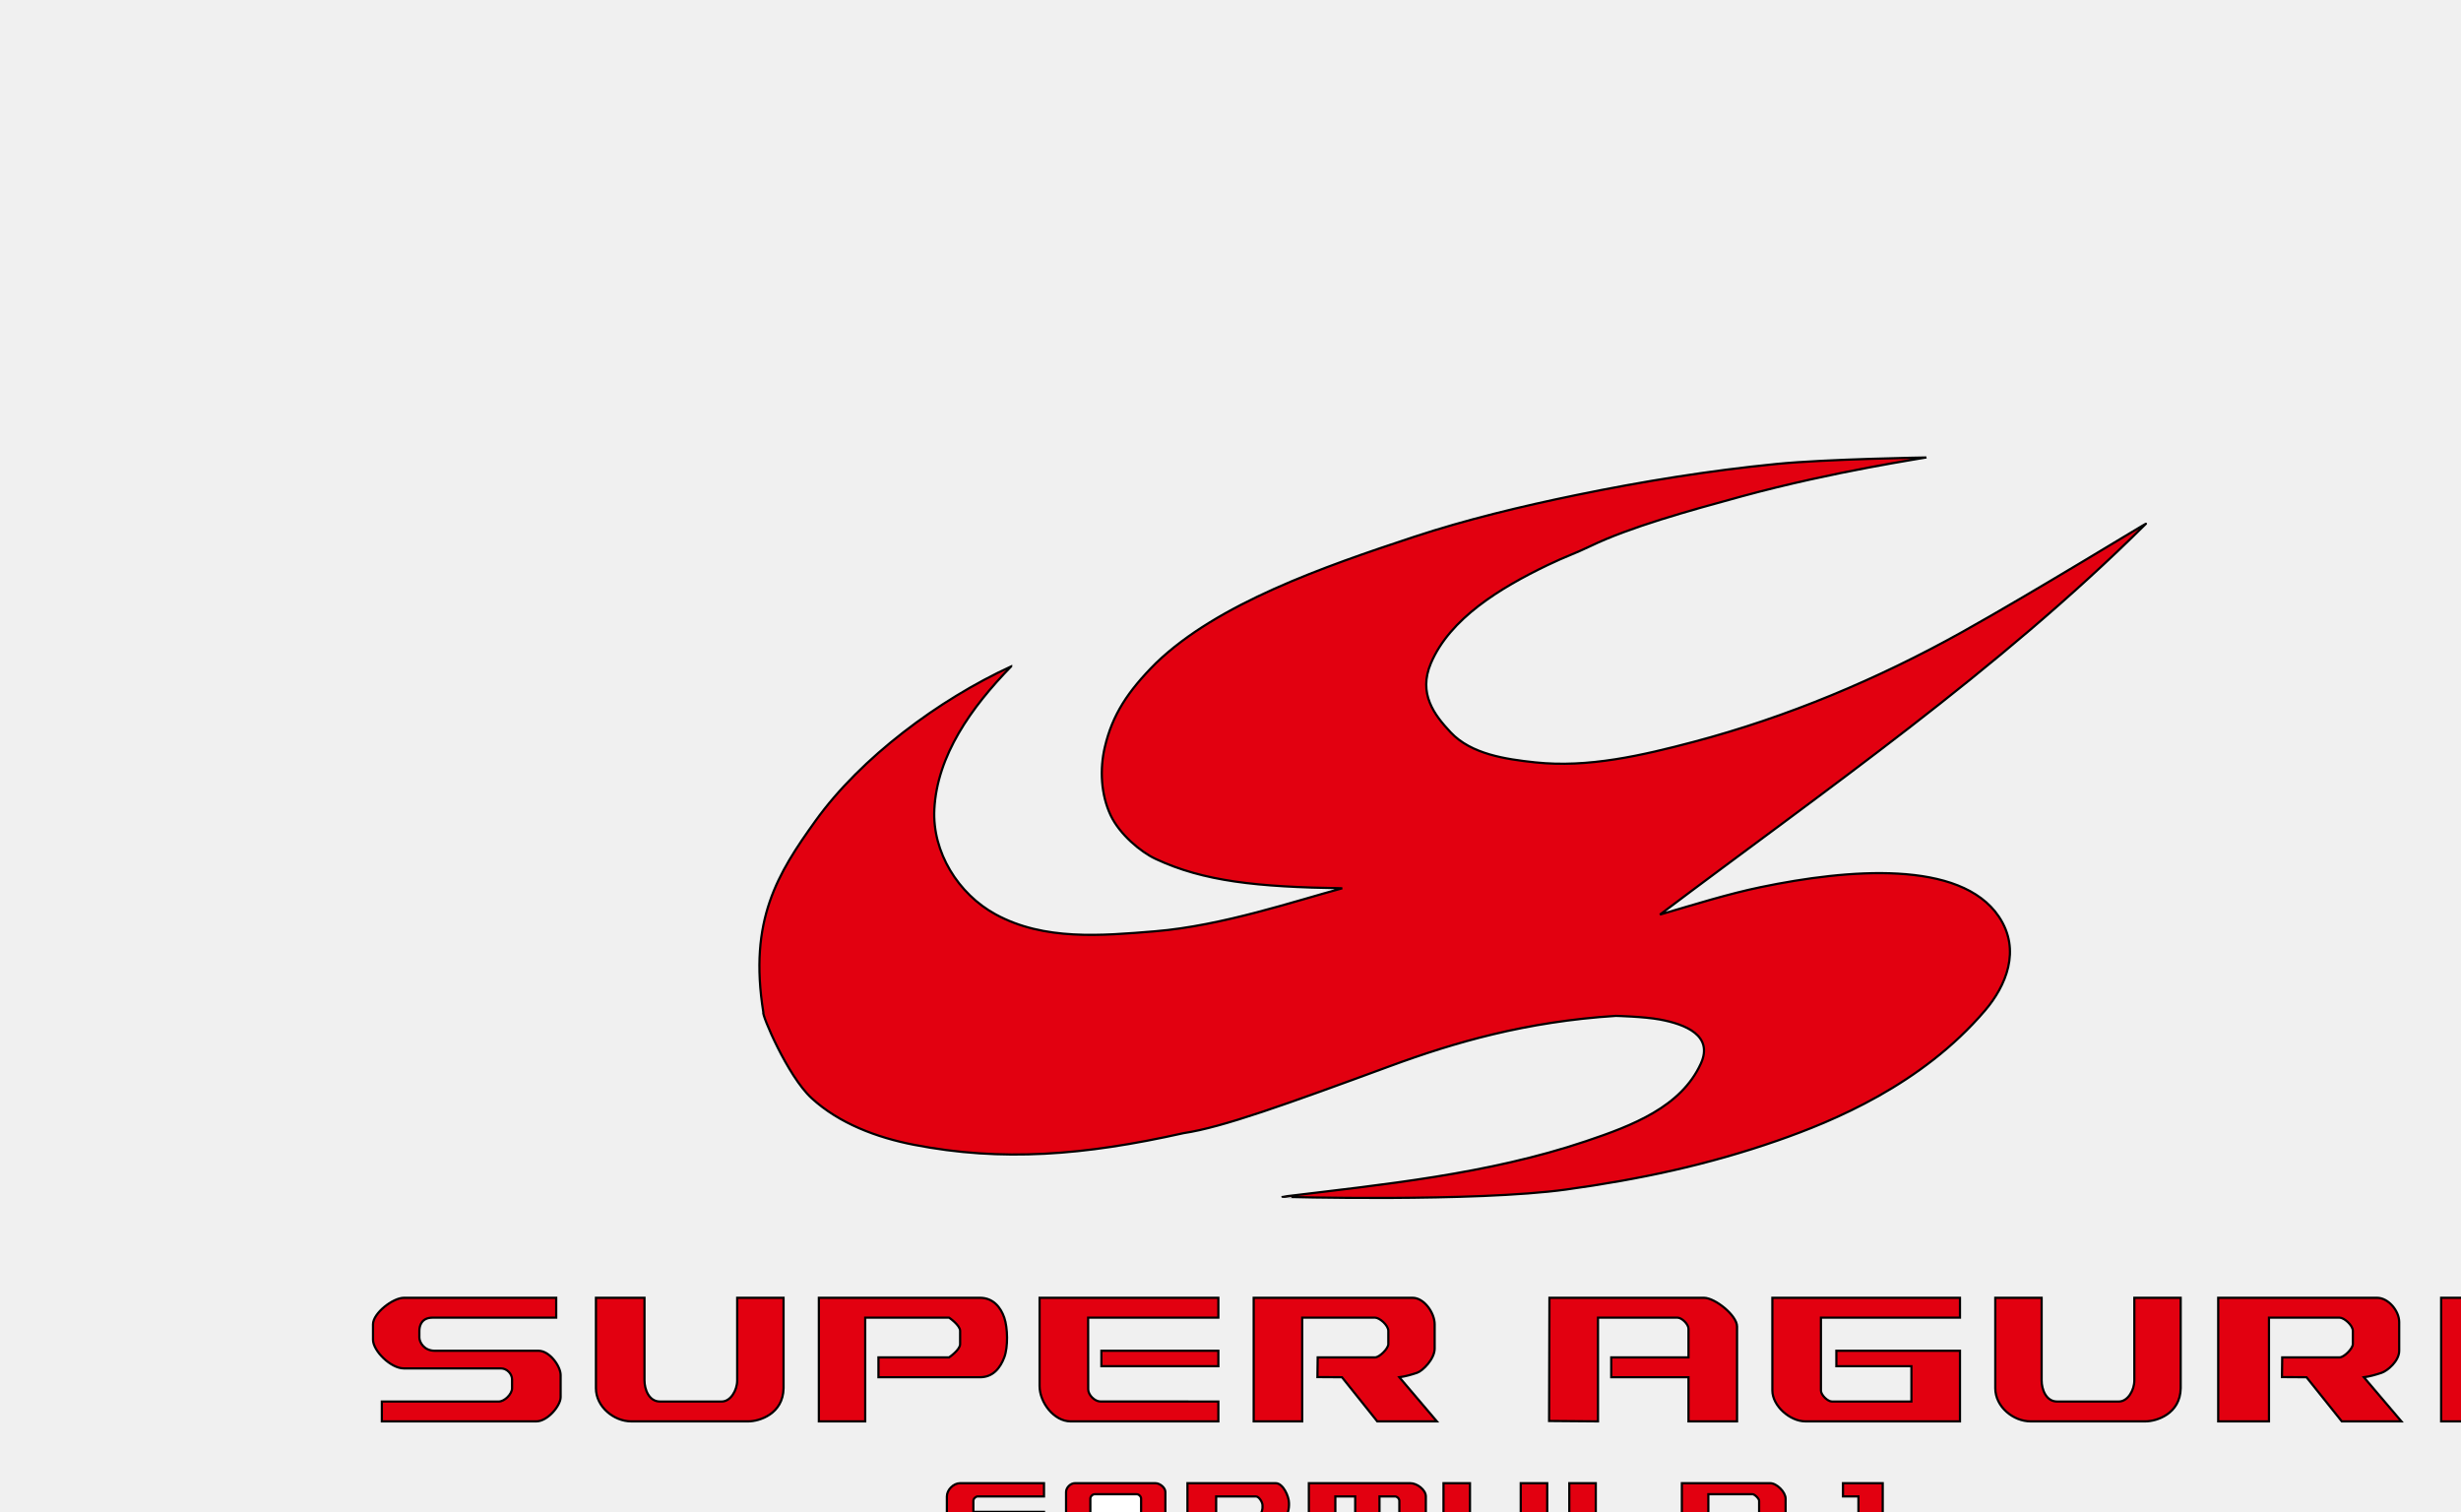
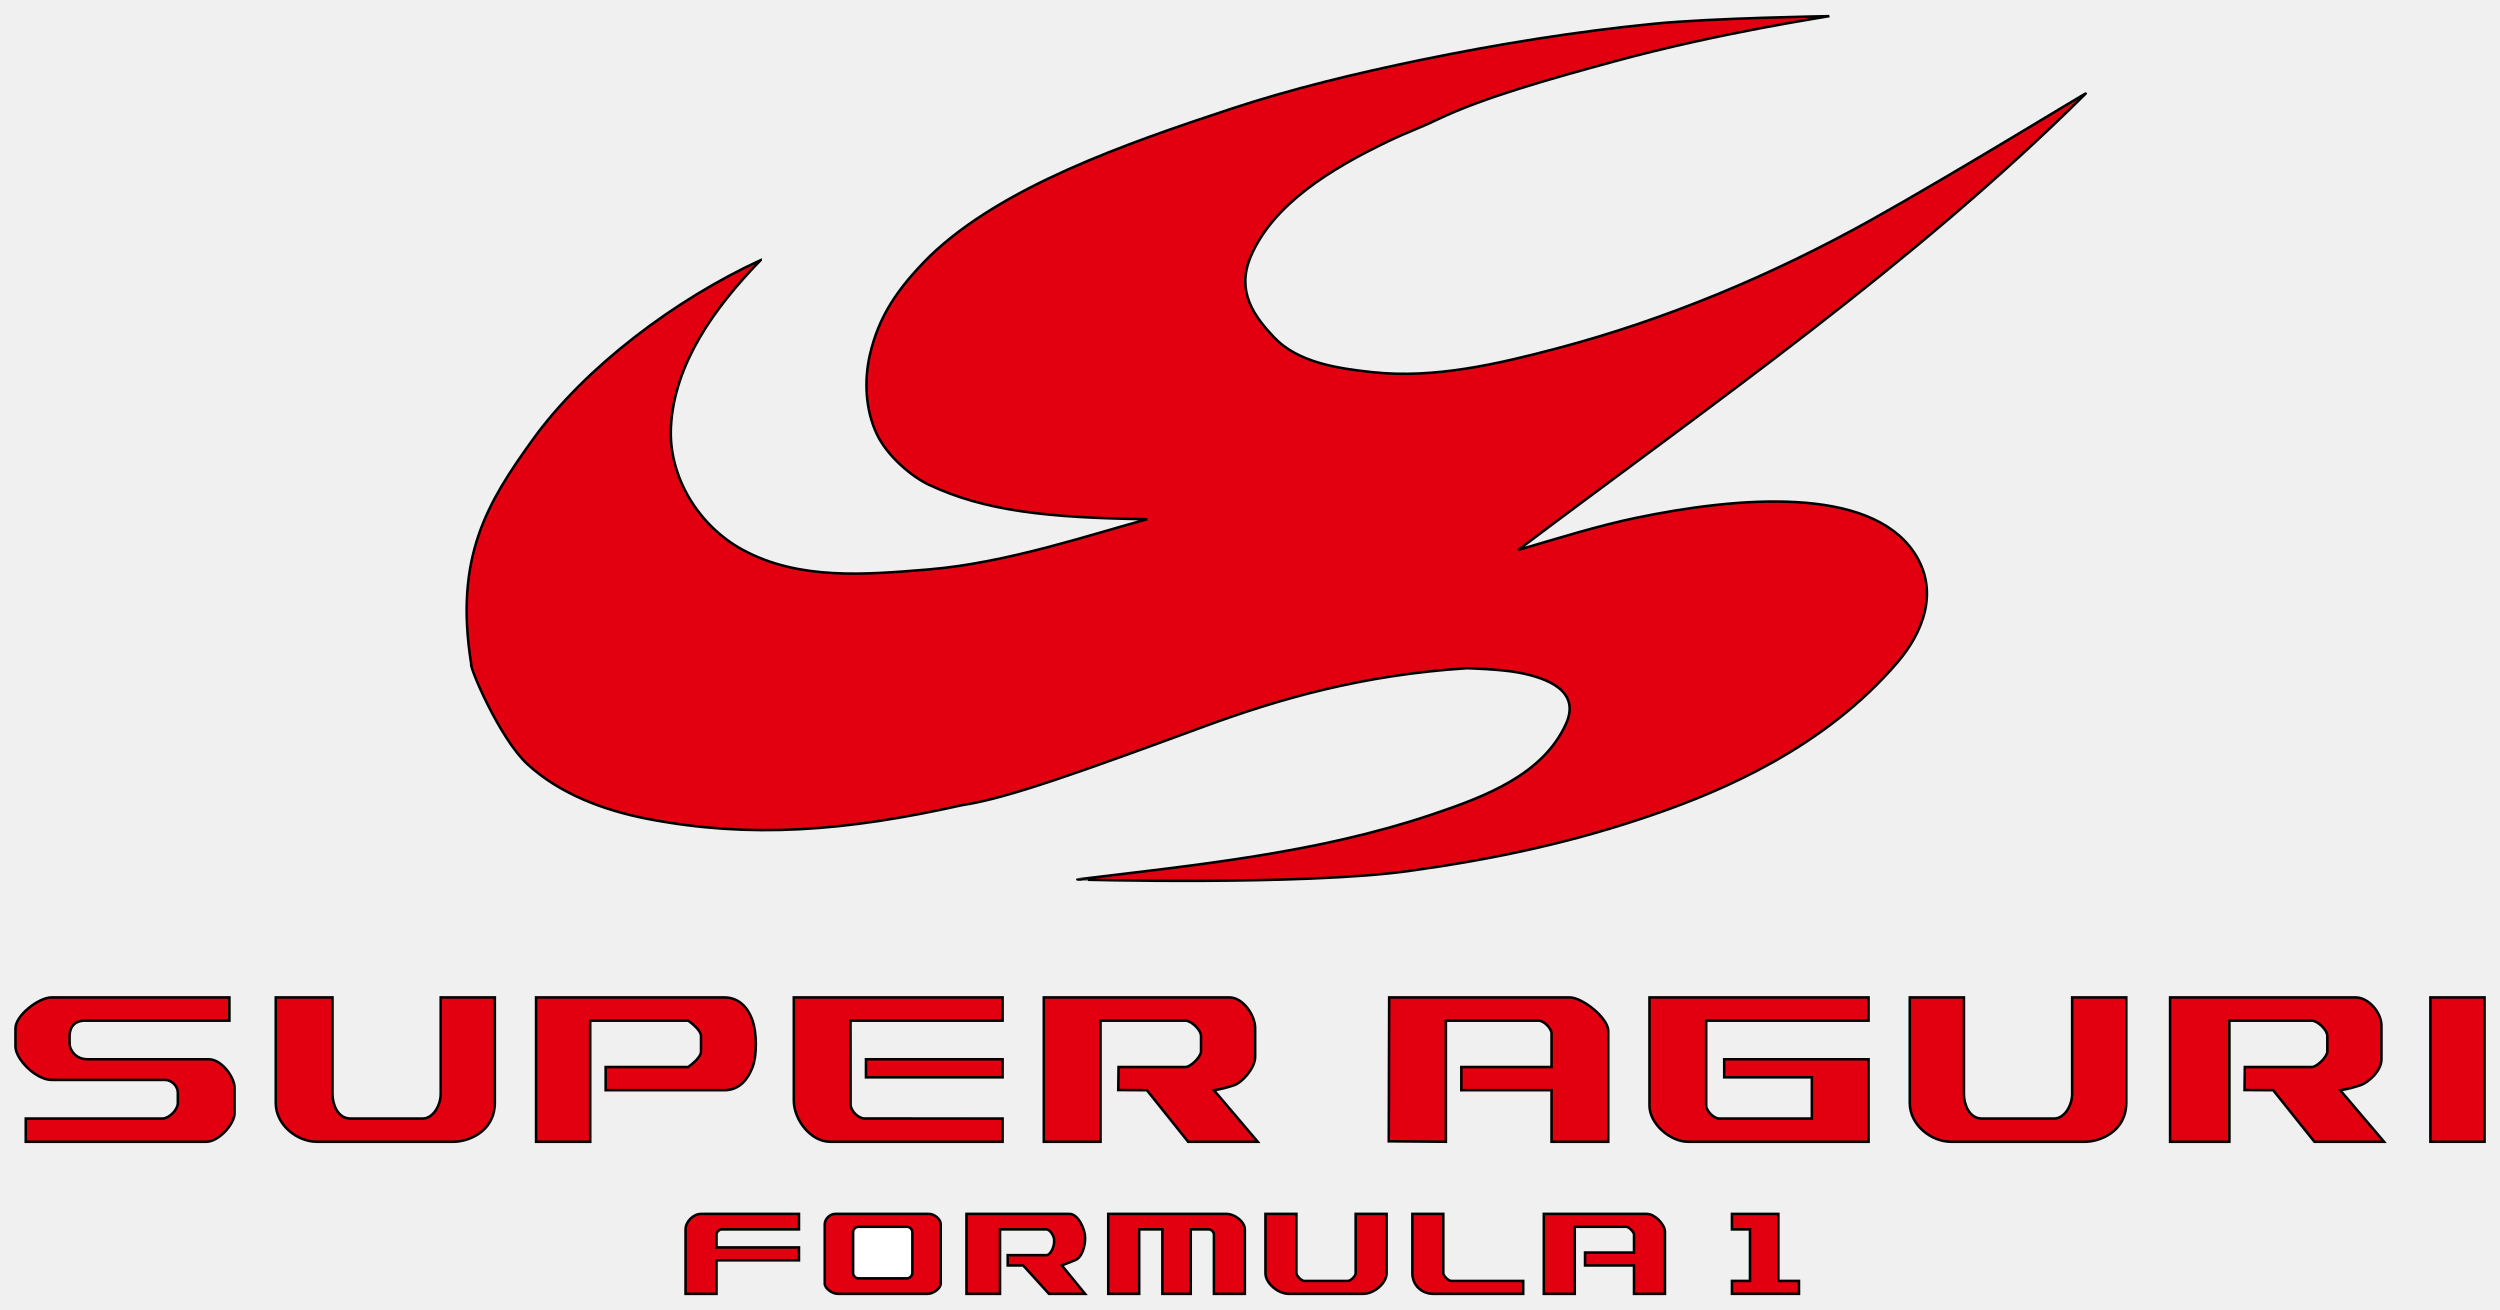
- <svg xmlns="http://www.w3.org/2000/svg" id="svg2985" version="1.1" width="1115" height="685" viewBox="-145 -185 1115 685">
+ <svg xmlns="http://www.w3.org/2000/svg" id="svg2985" version="1.1" width="100%" height="100%" viewBox="18 16 970 508">
  <defs id="defs2989" />
  <g id="layer4" style="display:inline">
    <path style="fill:#e20010;fill-opacity:1;stroke:#000000;stroke-width:1px;stroke-linecap:butt;stroke-linejoin:miter;stroke-opacity:1" d="m 284,493 0,25 12,0 0,-13 32,0 0,-5 -32,0 0,-5 c 0,-1 1.057,-2 2,-2 l 30,0 0,-6 -38,0 c -3,0 -6,3 -6,6 z" id="path3097" />
    <path style="fill:#e20010;fill-opacity:1;stroke:#000000;stroke-width:1px;stroke-linecap:butt;stroke-linejoin:miter;stroke-opacity:1" d="m 342,487 c -2,0 -4,2 -4,4 l 0,23 c 0,2 3,4 5,4 l 35,0 c 2,0 5,-2 5,-4 l 0,-23 c 0,-2 -2.503,-4 -4.503,-4 z" id="path3099" />
    <path style="fill:#ffffff;stroke:#000000;stroke-width:1px;stroke-linecap:butt;stroke-linejoin:miter;stroke-opacity:1" d="m 351,492 c -1,0 -2,1 -2,2 l 0,16 c 0,1 1,2 2,2 l 19,0 c 1,0 1.962,-1.058 2,-2 l 0,-16 c 0,-1 -1,-2 -2,-2 z" id="path3101" />
    <path style="fill:#e20010;fill-opacity:1;stroke:#000000;stroke-width:1px;stroke-linecap:butt;stroke-linejoin:miter;stroke-opacity:1" d="m 393,487 0,31 13,0 0,-25 18,0 c 1.414,0 3,2.586 3,4 0,1 0,0 0,1 0,1.667 -1.333,5 -3,5 l -15,0 0,4 6,0 10,11 14,0 -9,-11 c 0,0 4.051,-1.684 5,-2 3,-1 4,-6 4,-8 0,-1.333 0,0.333 0,-1 0,-3 -2.667,-9 -6,-9 z" id="path3103" />
    <path style="fill:#e20010;fill-opacity:1;stroke:#000000;stroke-width:1px;stroke-linecap:butt;stroke-linejoin:miter;stroke-opacity:1" d="m 448,487 0,31 12,0 0,-25 9,0 0,25 11,0 0,-25 7,0 c 1,0 2,1 2,2 l 0,23 12,0 0,-25 c 0,-3 -4,-6 -7,-6 z" id="path3105" />
    <path style="fill:#e20010;fill-opacity:1;stroke:#000000;stroke-width:1px;stroke-linecap:butt;stroke-linejoin:miter;stroke-opacity:1" d="m 509,487 0,23 c 0,4 5,8 9,8 l 29,0 c 4,0 9,-4 9,-8 l 0,-23 -12,0 0,23 c 0,1.177 -2,3 -3,3 l -17,0 c -1,0 -3,-2 -3,-3 l 0,-23 z" id="path3107" />
    <path style="fill:#e20010;fill-opacity:1;stroke:#000000;stroke-width:1px;stroke-linecap:butt;stroke-linejoin:miter;stroke-opacity:1" d="m 566,487 0,23 c 0,5 4,8 8,8 l 35,0 0,-5 -28,0 c -1,0 -3,-2 -3,-3 l 0,-23 z" id="path3109" />
    <path style="fill:#e20010;fill-opacity:1;stroke:#000000;stroke-width:1px;stroke-linecap:butt;stroke-linejoin:miter;stroke-opacity:1" d="m 617,487 0,31 12,0 0,-26 20,0 c 1,0 3,2 3,3 l 0,7 -19,0 0,5 19,0 0,11 12,0 0,-24 c 0,-3 -4,-7 -7,-7 z" id="path3111" />
    <path style="fill:#e20010;fill-opacity:1;stroke:#000000;stroke-width:1px;stroke-linecap:butt;stroke-linejoin:miter;stroke-opacity:1" d="m 690,487 0,6 7,0 0,20 -7,0 0,5 26,0 0,-5 -8,0 0,-26 z" id="path3113" />
  </g>
  <g id="layer2" style="display:inline">
    <path style="fill:#e20010;stroke:#000000;stroke-width:1px;stroke-linecap:butt;stroke-linejoin:miter;stroke-opacity:1;fill-opacity:1" d="m 313.121,116.939 c -32.714,15.02 -68.104,41.339 -88.615,69.926 -17.124,23.867 -30.386,44.999 -23.656,86.845 -0.878,0.702 10.917,28.782 21.852,38.835 12.464,11.458 29.582,17.86 46.199,21.104 40.07,7.823 77.352,4.839 122.366,-5.251 17.594,-2.614 46.055,-12.907 93.839,-30.482 28.842,-10.608 61.256,-20.045 101.994,-22.643 0,0 12.753,0.32 19.891,1.642 11.846,2.194 24.363,7.357 18.589,20.004 -8.96,19.623 -30.97,28.045 -52.021,35.125 -44.754,15.052 -91.694,19.572 -137.522,25.171 -0.122,0.122 87.404,2.408 128.476,-3.254 33.195,-4.576 64.102,-11.134 95.75,-22.146 25.37,-8.827 65.438,-25.389 94.056,-58.936 9.462,-11.091 16.532,-27.35 6.319,-42.56 -17.39,-25.899 -68.355,-21.609 -107.913,-13.379 -14.759,3.071 -29.58,7.723 -45.649,12.437 75.196,-56.652 152.783,-110.209 220.128,-177.02 1.847,-1.483 -50.144,30.545 -83.196,48.985 -38.17,21.295 -79.334,38.574 -121.709,49.78 -23.312,6.165 -47.763,11.851 -71.74,9.293 -13.475,-1.438 -29.035,-3.73 -38.309,-13.611 -7.432,-7.919 -14.816,-17.554 -8.941,-31.331 8.631,-20.236 31.214,-34.04 52.977,-44.487 8.441,-4.052 11.699,-4.905 19.216,-8.519 18.016,-8.663 44.254,-15.938 68.776,-22.615 41.843,-11.393 82.975,-17.379 83.452,-17.582 0,0 -45.335,0.707 -67.87,2.935 -30.404,3.007 -60.649,7.892 -90.574,14.052 -24.83,5.111 -50.192,11.221 -73.648,18.972 -41.278,13.641 -88.886,30.229 -116.862,57.165 -12.92,12.868 -19.812,23.603 -23.212,38.072 -2.373,10.099 -1.782,21.638 2.671,31.008 4.044,8.51 13.486,16.48 20.303,19.667 21.748,10.167 45.884,12.754 84.604,13.32 -20.645,5.519 -54.291,16.98 -84.838,19.487 -24.36,1.999 -50.194,4.329 -72.224,-7.671 -16.985,-9.251 -28.741,-28.247 -27.757,-47.593 1.243,-24.436 16.711,-46.139 34.798,-64.744 z" id="path2995" />
  </g>
  <g id="layer3" style="display:inline">
    <path style="fill:#e20010;fill-opacity:1;stroke:#000000;stroke-width:1px;stroke-linecap:butt;stroke-linejoin:miter;stroke-opacity:1" d="m 107,403 0,9 -56,0 c -5,0 -6,3.643 -6,6 0,2 0,1 0,3 0,2 2,6 7,6 l 47,0 c 5,0 10,6.986 10,11 0,6 0,6 0,10 0,4 -6,11 -11,11 l -70,0 0,-9 53,0 c 2.603,0 6,-3.397 6,-6 0,-2 0,-2 0,-4 0,-2.603 -2.397,-5 -5,-5 l -44,0 c -6,0 -14,-8 -14,-13 0,-5 0,-2 0,-7 0,-5 9,-12 14,-12 z" id="path3018" />
    <path style="fill:#e20010;fill-opacity:1;stroke:#000000;stroke-width:1px;stroke-linecap:butt;stroke-linejoin:miter;stroke-opacity:1" d="m 125,403 0,41 c 0,8.413 8.181,15 16,15 l 53,0 c 5.099,0 15.816,-3.408 16,-15 l 0,-41 -21,0 0,37.442 C 189,444.928 186,450 182,450 l -28,0 c -5,0 -7,-5.536 -7,-9.558 C 147,439.912 147,403 147,403 z" id="path3020" />
    <path style="fill:#e20010;fill-opacity:1;stroke:#000000;stroke-width:1px;stroke-linecap:butt;stroke-linejoin:miter;stroke-opacity:1" d="m 226,403 0,56 21,0 0,-47 38,0 c 0,0 5,3.397 5,6 0,2 0,4 0,6 0,2.603 -5,6 -5,6 l -32,0 0,9 46,0 c 6,0 9.221,-4.32 11,-9 1.779,-4.68 1.59,-13.365 0,-18 -1.59,-4.635 -5,-9 -11,-9 z" id="path3022" />
    <path style="fill:#e20010;fill-opacity:1;stroke:#000000;stroke-width:1px;stroke-linecap:butt;stroke-linejoin:miter;stroke-opacity:1" d="m 326,403 0,40 c 0,7.464 6.536,15.938 14,16 l 67,0 0,-9 -53.447,-0.02 C 351,450 348,447 348.029,444.456 L 348,412 l 59,0 0,-9 z" id="path3024" />
    <path style="fill:#e20010;fill-opacity:1;stroke:#000000;stroke-width:1px;stroke-linecap:butt;stroke-linejoin:miter;stroke-opacity:1" d="m 354,427 0,7 53,0 0,-7 z" id="path3026" />
    <path style="fill:#e20010;fill-opacity:1;stroke:#000000;stroke-width:1px;stroke-linecap:butt;stroke-linejoin:miter;stroke-opacity:1" d="m 423,403 0,56 22,0 0,-47 33,0 c 2,0 6,3.397 6,6 0,2 0,4 0,6 0,2 -4,6 -6,6 l -26,0 -0.115,8.931 L 463,439 l 16,20 27,0 -17,-20 c 2.755,-0.381 5.376,-1.125 8,-2 2.608,-0.869 8,-6.286 8,-11 0,-4 0,-7 0,-11 0,-5.207 -4.793,-12 -10,-12 z" id="path3028" />
    <path style="fill:#e20010;fill-opacity:1;stroke:#000000;stroke-width:1px;stroke-linecap:butt;stroke-linejoin:miter;stroke-opacity:1" d="M 557,403 556.847,458.819 579,459 l 0,-47 36,0 c 2,0 5,3 5,5 l 0,13 -35,0 0,9 35,0 0,20 22,0 0,-43 c 0,-5 -10,-13 -15,-13 z" id="path3030" />
    <path style="fill:#e20010;fill-opacity:1;stroke:#000000;stroke-width:1px;stroke-linecap:butt;stroke-linejoin:miter;stroke-opacity:1" d="m 658,403 0,42 c 0,7 8,14 15,14 l 70,0 0,-32 -56,0 0,7 34,0 0,16 -36,0 c -2,0 -5,-3 -5,-5 l 0,-33 63,0 0,-9 z" id="path3032" />
    <path style="fill:#e20010;fill-opacity:1;stroke:#000000;stroke-width:1px;stroke-linecap:butt;stroke-linejoin:miter;stroke-opacity:1" d="m 961,403 0,56 21,0 0,-56 z" id="path3038" />
    <path style="fill:#e20010;fill-opacity:1;stroke:#000000;stroke-width:1px;stroke-linecap:butt;stroke-linejoin:miter;stroke-opacity:1" d="m 860,403 0,56 23,0 0,-47 32,0 c 2,0 6,3.397 6,6 0,2 0,4 0,6 0,2 -4,6 -6,6 l -26,0 -0.115,8.931 L 900,439 l 16,20 27,0 -17,-20 c 2.755,-0.381 5.376,-1.125 8,-2 2.608,-0.869 8,-5.286 8,-10 0,-4 0,-9 0,-13 0,-5.207 -5.045,-11 -10,-11 z" id="path3028-5" />
    <path style="fill:#e20010;fill-opacity:1;stroke:#000000;stroke-width:1px;stroke-linecap:butt;stroke-linejoin:miter;stroke-opacity:1" d="m 759,403 0,41 c 0,8.413 8.181,15 16,15 l 52,0 c 5.099,0 15.816,-3.408 16,-15 l 0,-41 -21,0 0,37.442 C 822,444.928 819,450 815,450 l -28,0 c -5,0 -7,-5.536 -7,-9.558 C 780,439.912 780,403 780,403 z" id="path3020-9" />
  </g>
</svg>
